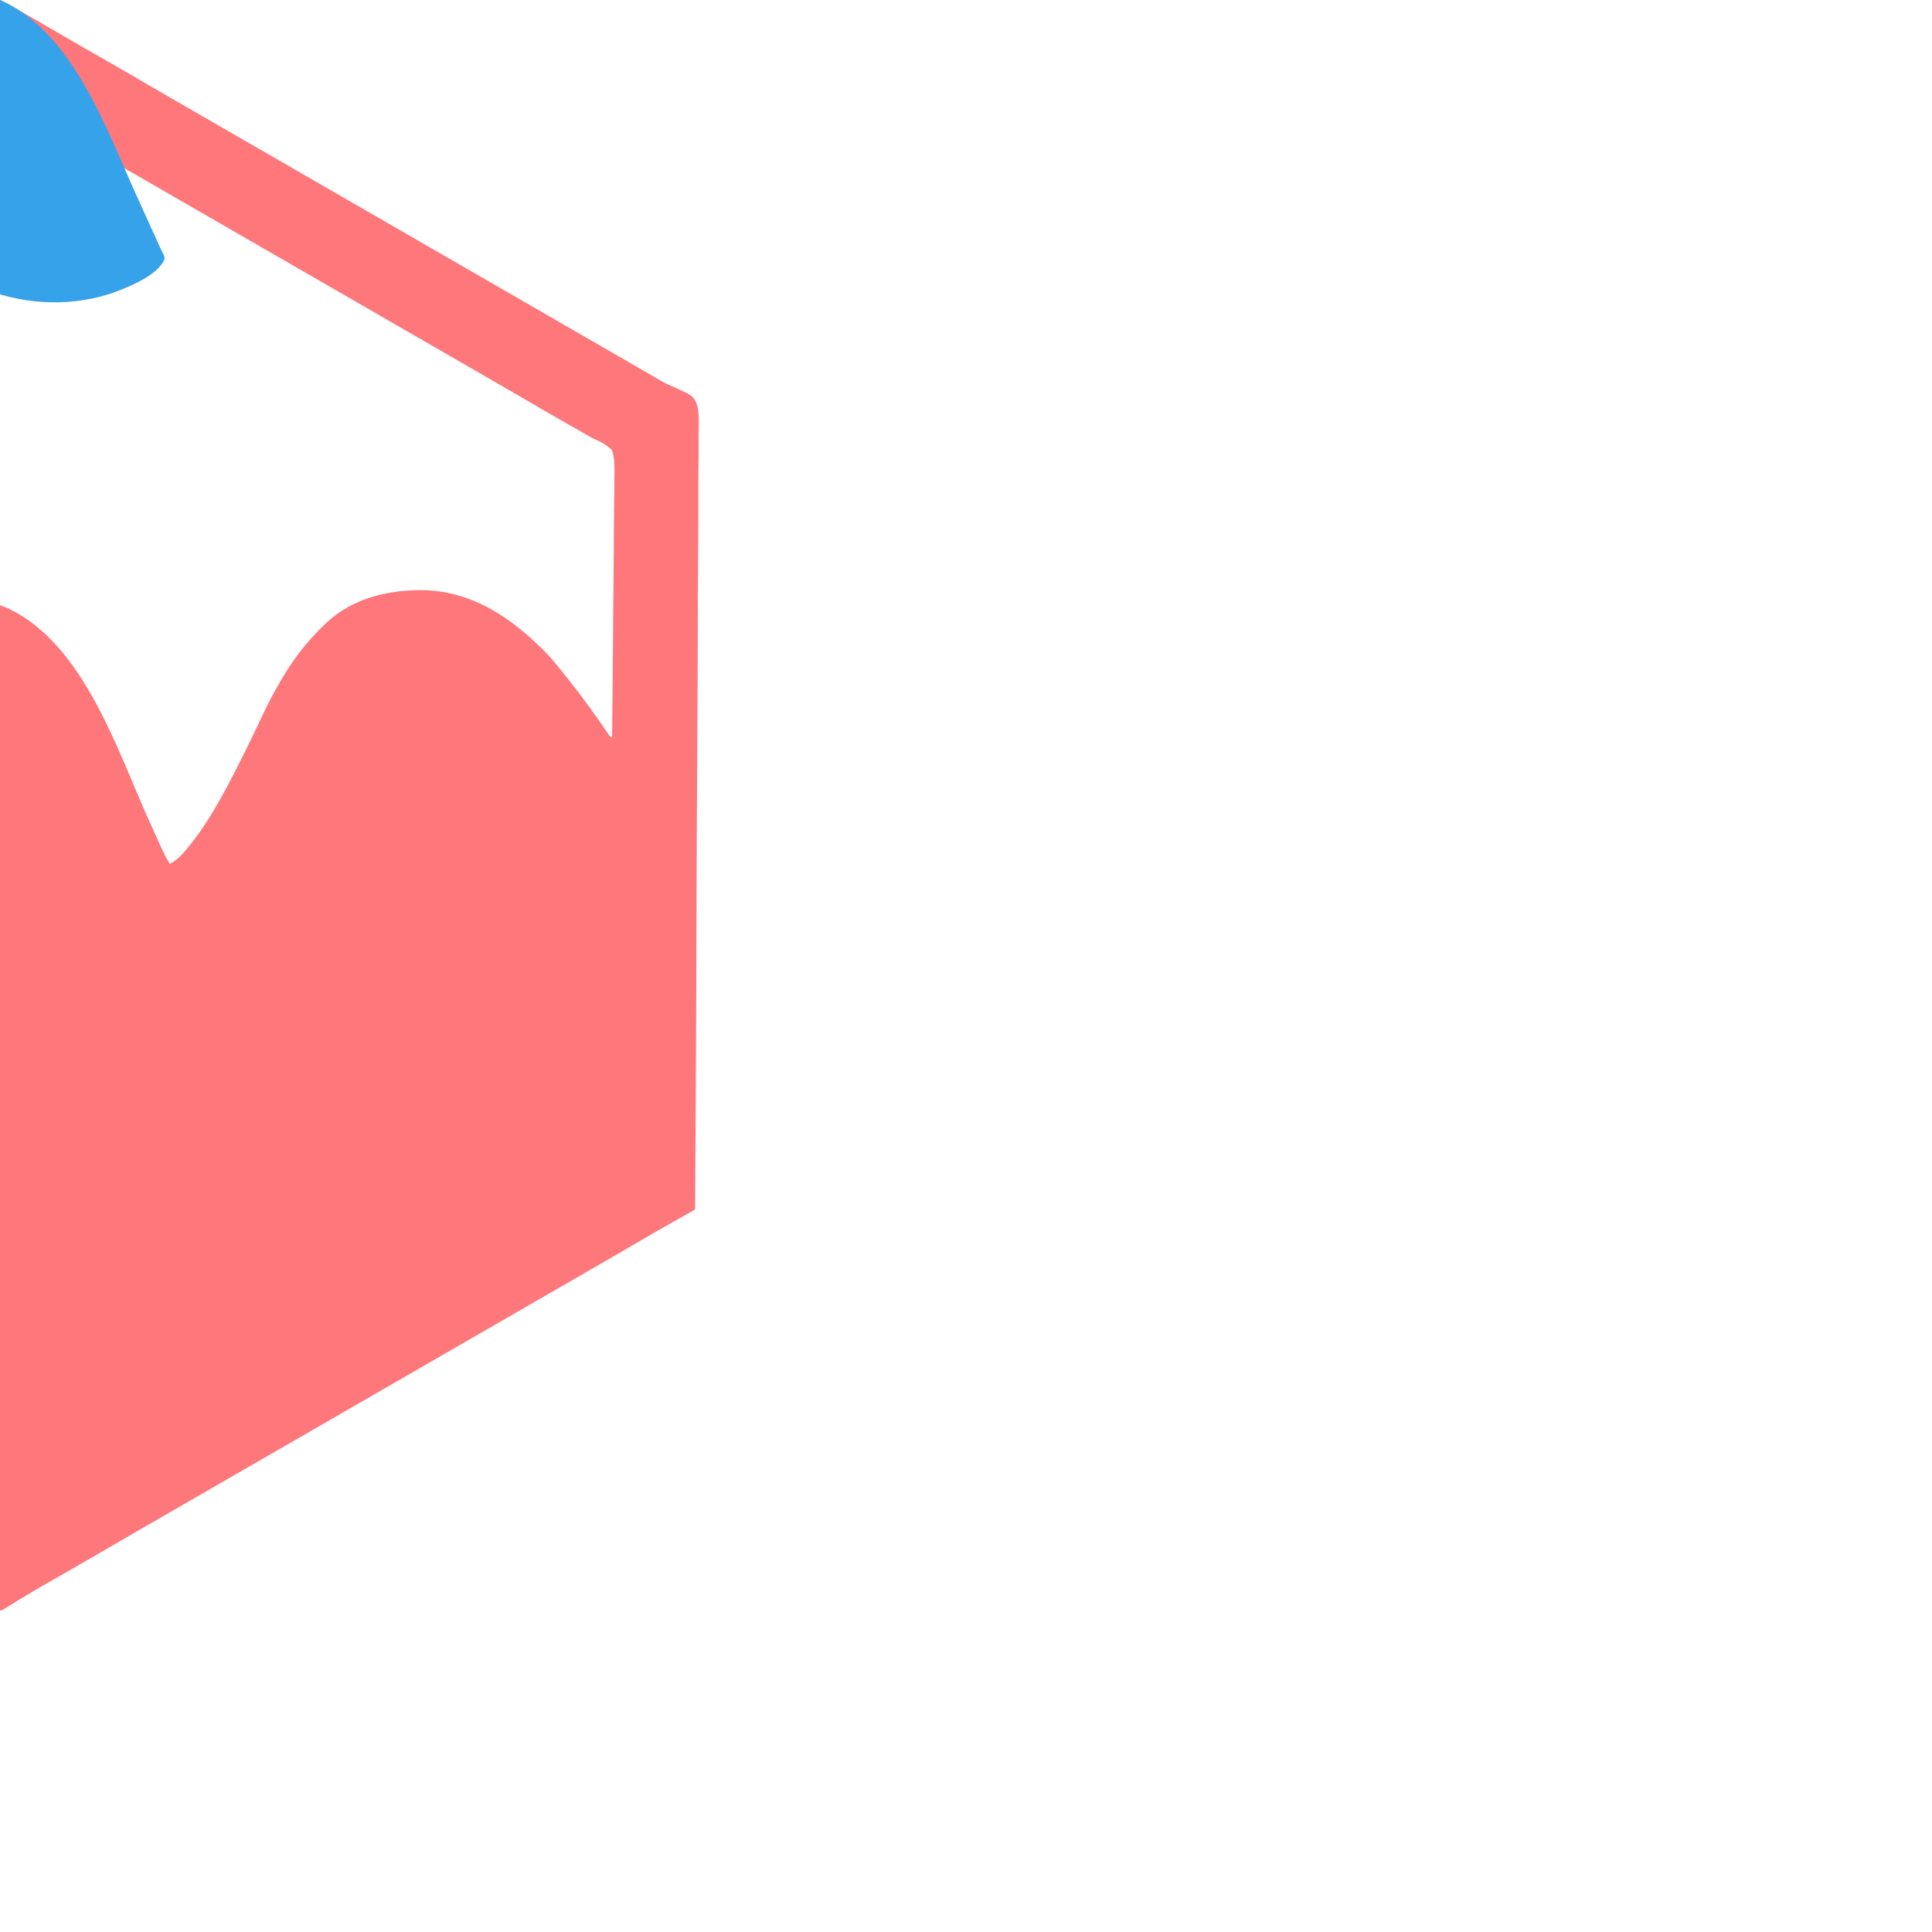
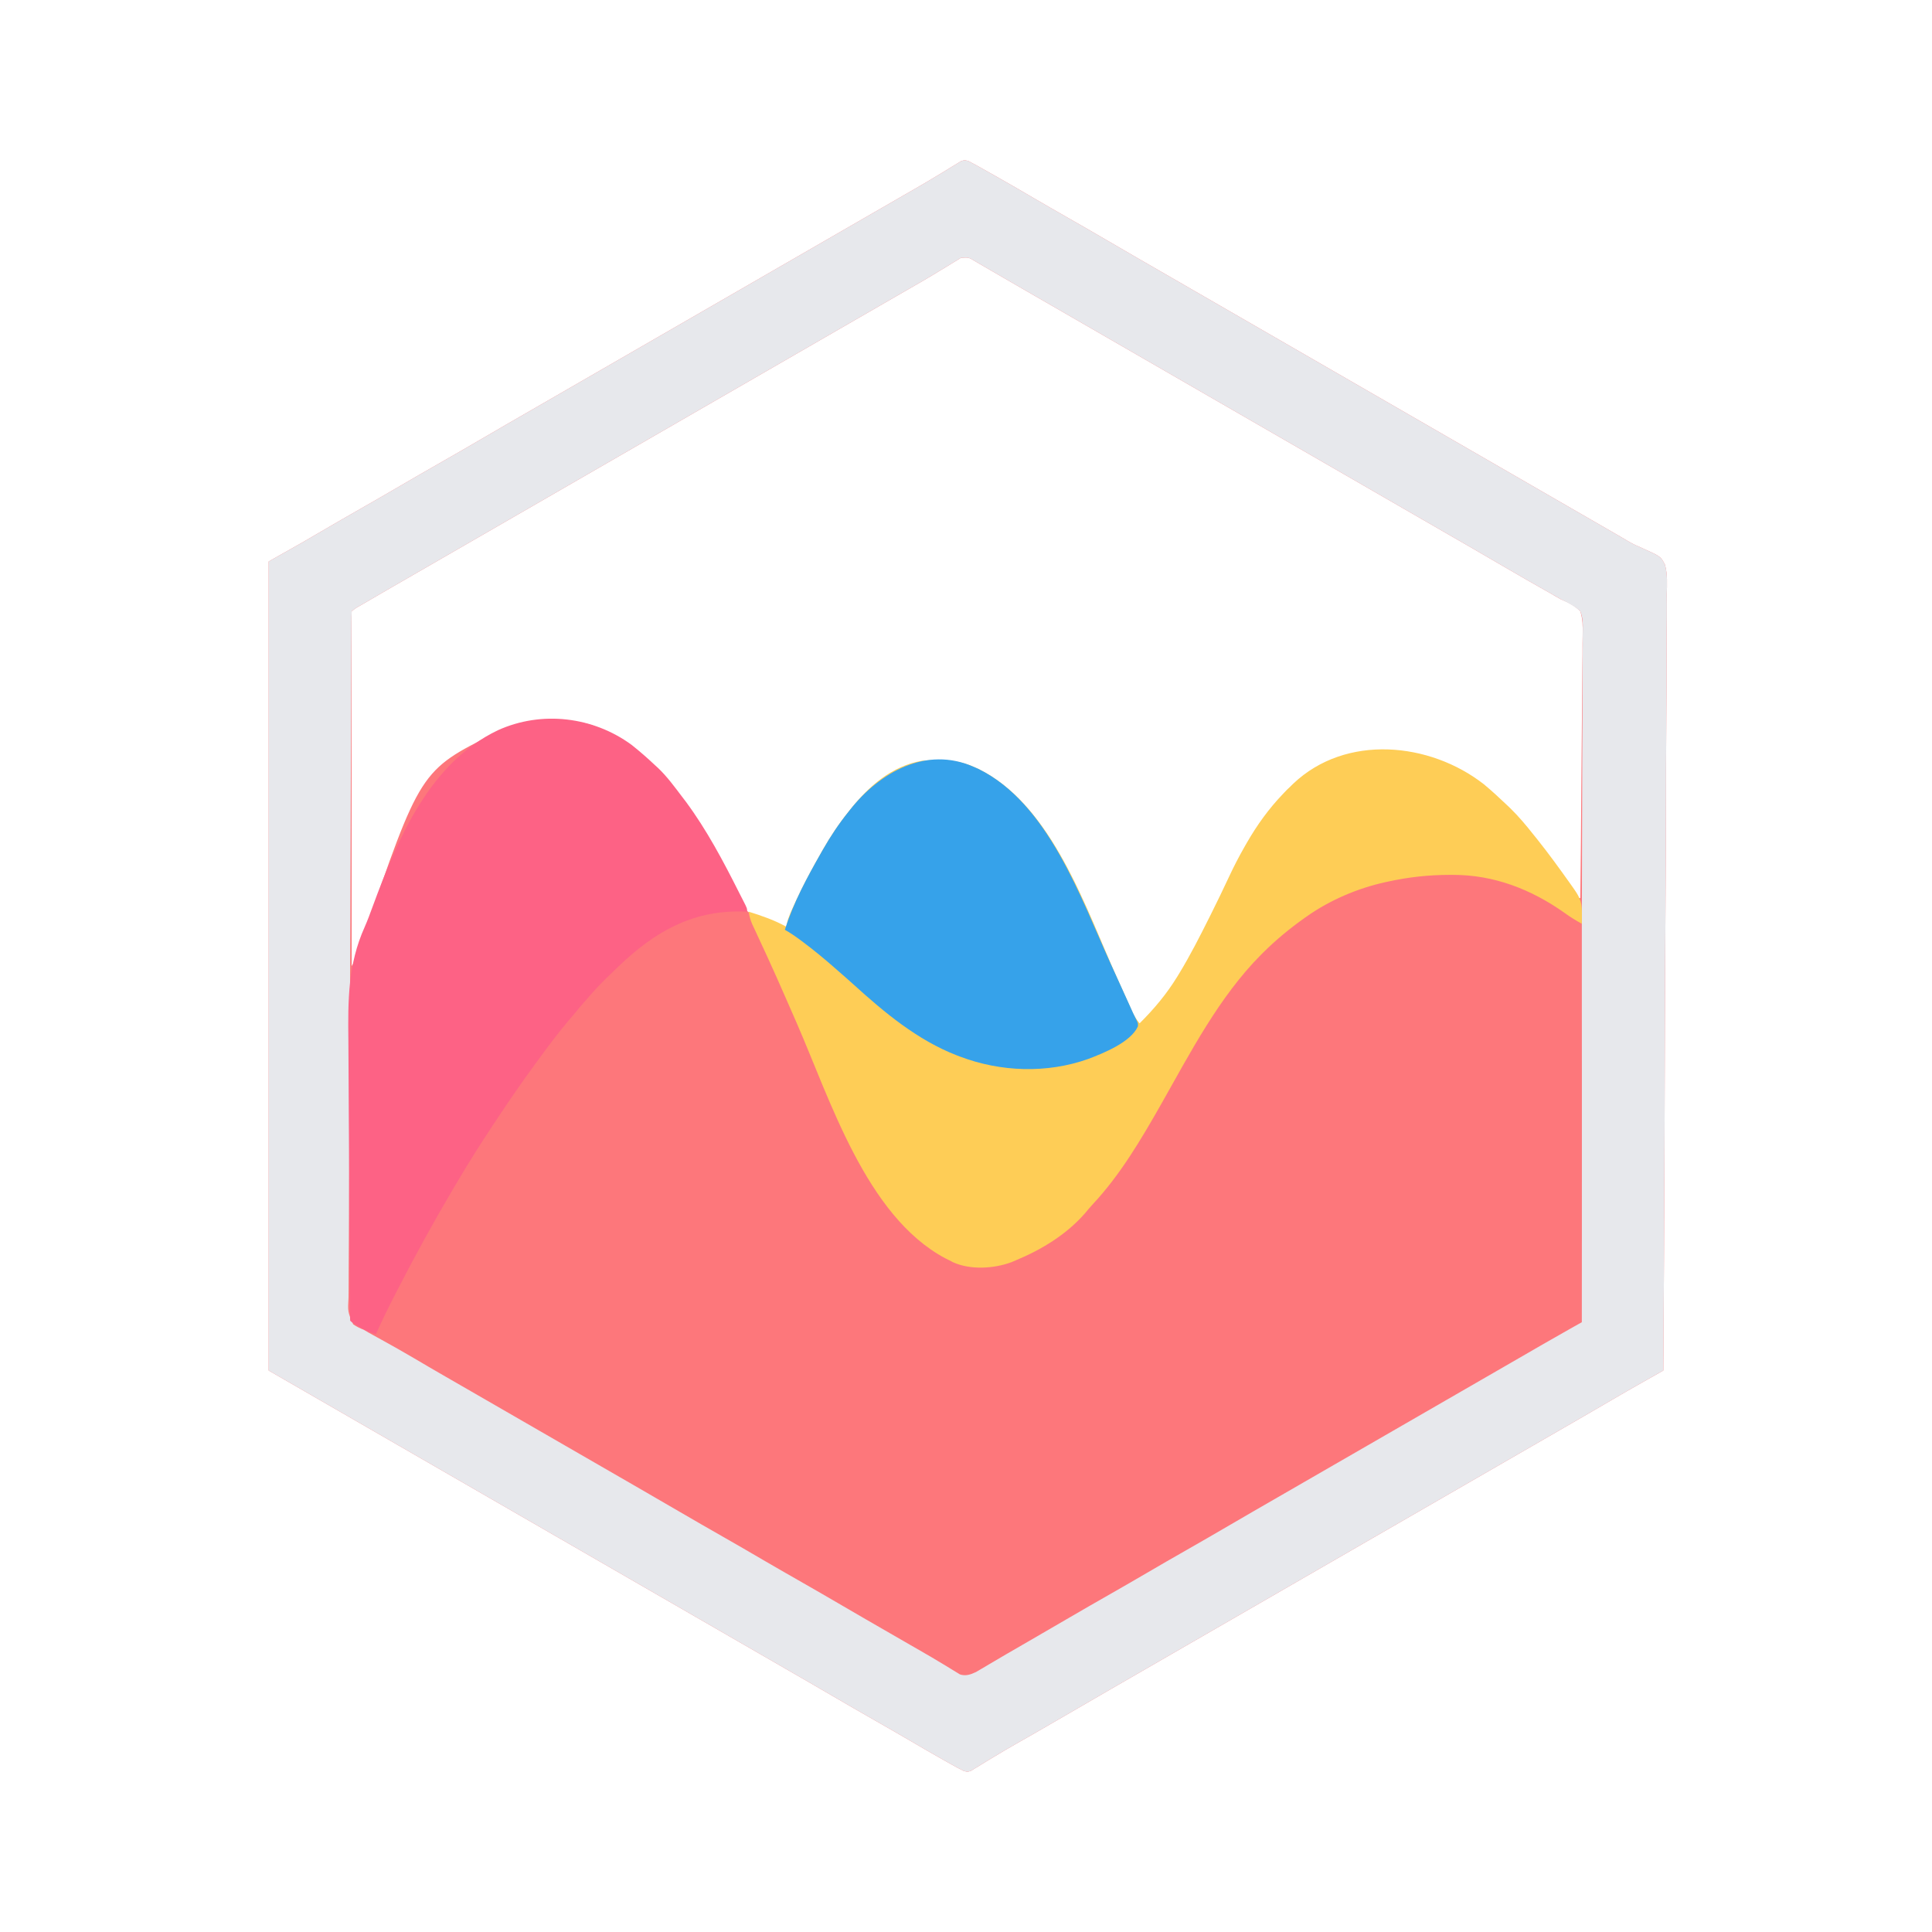
- <svg xmlns="http://www.w3.org/2000/svg" version="1.1" viewBox="0 0 1280 1280">
-   <path d="M0 0 C0.831 0.435 1.662 0.871 2.518 1.319 C3.747 1.958 3.747 1.958 5 2.609 C5.868 3.096 6.737 3.583 7.631 4.085 C8.619 4.638 9.607 5.19 10.625 5.76 C12.212 6.656 12.212 6.656 13.831 7.569 C14.941 8.193 16.051 8.817 17.195 9.46 C25.604 14.203 33.955 19.042 42.283 23.926 C49.997 28.446 57.75 32.894 65.518 37.319 C75.239 42.859 84.927 48.453 94.585 54.103 C105.109 60.257 115.672 66.343 126.236 72.428 C131.665 75.556 137.091 78.688 142.518 81.819 C144.685 83.069 146.851 84.319 149.018 85.569 C231.351 133.069 313.685 180.569 396.018 228.069 C397.091 228.688 398.164 229.307 399.27 229.945 C401.431 231.192 403.592 232.439 405.753 233.685 C411.256 236.861 416.76 240.035 422.264 243.21 C423.385 243.856 424.506 244.503 425.661 245.169 C427.749 246.373 429.838 247.578 431.926 248.782 C433.889 249.914 435.84 251.066 437.778 252.238 C440.524 253.839 443.312 255.106 446.241 256.337 C458.834 261.993 458.834 261.993 461.615 267.486 C463.376 273.864 462.985 280.438 462.803 286.991 C462.811 289.211 462.828 291.431 462.852 293.652 C462.895 299.74 462.819 305.823 462.723 311.911 C462.65 317.805 462.666 323.698 462.679 329.593 C462.704 341.645 462.641 353.695 462.527 365.747 C462.414 377.676 462.341 389.603 462.321 401.532 C462.319 402.646 462.319 402.646 462.317 403.782 C462.31 407.552 462.305 411.322 462.299 415.092 C462.259 441.779 462.131 468.466 461.951 495.153 C461.777 521.075 461.642 546.997 461.562 572.919 C461.559 573.719 461.557 574.518 461.554 575.342 C461.529 583.37 461.505 591.397 461.481 599.425 C461.433 615.778 461.379 632.13 461.323 648.483 C461.32 649.235 461.317 649.987 461.315 650.761 C461.14 700.948 460.838 751.133 460.518 801.319 C459.856 801.693 459.194 802.067 458.511 802.452 C455.484 804.161 452.457 805.871 449.429 807.581 C447.867 808.464 447.867 808.464 446.272 809.364 C439.385 813.255 432.524 817.184 425.706 821.194 C414.1 827.99 402.454 834.715 390.8 841.428 C385.371 844.556 379.945 847.688 374.518 850.819 C372.351 852.069 370.185 853.319 368.018 854.569 C366.409 855.497 366.409 855.497 364.768 856.444 C121.018 997.069 121.018 997.069 117.768 998.944 C115.602 1000.193 113.437 1001.443 111.272 1002.692 C105.832 1005.831 100.391 1008.969 94.948 1012.104 C84.496 1018.127 74.055 1024.166 63.643 1030.257 C57.323 1033.953 50.993 1037.63 44.635 1041.26 C44.051 1041.594 43.467 1041.928 42.865 1042.271 C39.909 1043.958 36.952 1045.641 33.991 1047.318 C28.139 1050.64 22.331 1054.015 16.584 1057.514 C15.488 1058.176 14.392 1058.837 13.262 1059.518 C11.188 1060.774 9.122 1062.044 7.067 1063.331 C6.145 1063.886 5.222 1064.442 4.272 1065.014 C3.471 1065.51 2.67 1066.005 1.844 1066.515 C-0.482 1067.319 -0.482 1067.319 -3.055 1066.581 C-3.856 1066.165 -4.657 1065.748 -5.482 1065.319 C-6.089 1065.015 -6.696 1064.71 -7.321 1064.396 C-8.184 1063.917 -8.184 1063.917 -9.064 1063.428 C-9.735 1063.056 -10.407 1062.684 -11.099 1062.301 C-11.823 1061.894 -12.548 1061.488 -13.294 1061.069 C-14.466 1060.415 -14.466 1060.415 -15.662 1059.747 C-23.124 1055.56 -30.509 1051.242 -37.891 1046.916 C-45.724 1042.33 -53.595 1037.812 -61.482 1033.319 C-71.203 1027.78 -80.891 1022.185 -90.549 1016.536 C-101.073 1010.381 -111.636 1004.295 -122.2 998.21 C-127.629 995.082 -133.055 991.951 -138.482 988.819 C-140.649 987.569 -142.815 986.319 -144.982 985.069 C-251.149 923.819 -357.315 862.569 -463.482 801.319 C-463.482 624.439 -463.482 447.559 -463.482 265.319 C-455.892 261.029 -448.302 256.739 -440.482 252.319 C-436.578 250.059 -432.68 247.795 -428.794 245.507 C-420.057 240.385 -411.282 235.332 -402.482 230.319 C-393.788 225.365 -385.117 220.375 -376.482 215.319 C-367.847 210.263 -359.176 205.273 -350.482 200.319 C-340.761 194.779 -331.073 189.185 -321.415 183.536 C-310.891 177.381 -300.328 171.295 -289.764 165.21 C-284.335 162.082 -278.909 158.951 -273.482 155.819 C-271.315 154.569 -269.149 153.319 -266.982 152.069 C-265.909 151.45 -264.837 150.832 -263.732 150.194 C-71.982 39.569 -71.982 39.569 -68.731 37.694 C-66.566 36.445 -64.401 35.196 -62.236 33.946 C-56.796 30.807 -51.354 27.669 -45.912 24.534 C-44.827 23.909 -43.743 23.283 -42.625 22.639 C-40.464 21.394 -38.301 20.152 -36.137 18.911 C-30.613 15.737 -25.129 12.512 -19.689 9.194 C-18.594 8.534 -17.499 7.873 -16.371 7.192 C-14.282 5.929 -12.202 4.652 -10.132 3.358 C-9.199 2.797 -8.267 2.237 -7.306 1.659 C-6.492 1.157 -5.679 0.656 -4.84 0.139 C-2.482 -0.681 -2.482 -0.681 0 0 Z M-4.84 64.139 C-5.654 64.641 -6.468 65.142 -7.306 65.659 C-8.239 66.22 -9.171 66.78 -10.132 67.358 C-11.134 67.984 -12.137 68.611 -13.169 69.257 C-15.342 70.57 -17.515 71.883 -19.689 73.194 C-20.811 73.879 -21.934 74.563 -23.09 75.268 C-28.463 78.517 -33.91 81.634 -39.357 84.757 C-41.542 86.015 -43.727 87.274 -45.912 88.534 C-46.997 89.159 -48.082 89.784 -49.2 90.428 C-54.629 93.556 -60.055 96.688 -65.482 99.819 C-67.649 101.069 -69.815 102.319 -71.982 103.569 C-73.054 104.188 -74.127 104.807 -75.232 105.444 C-344.982 261.069 -344.982 261.069 -348.234 262.945 C-350.394 264.191 -352.553 265.437 -354.712 266.683 C-360.24 269.873 -365.768 273.06 -371.298 276.245 C-381.062 281.869 -390.825 287.494 -400.544 293.194 C-401.247 293.605 -401.95 294.016 -402.674 294.439 C-405.754 296.139 -405.754 296.139 -408.482 298.319 C-408.58 301.34 -408.612 304.339 -408.602 307.361 C-408.603 308.321 -408.604 309.282 -408.605 310.271 C-408.606 313.516 -408.601 316.76 -408.595 320.005 C-408.595 322.32 -408.595 324.636 -408.596 326.951 C-408.596 333.259 -408.59 339.566 -408.583 345.874 C-408.577 352.458 -408.576 359.041 -408.575 365.625 C-408.573 376.682 -408.566 387.74 -408.557 398.797 C-408.548 410.189 -408.541 421.58 -408.537 432.971 C-408.537 433.673 -408.536 434.375 -408.536 435.097 C-408.535 438.617 -408.534 442.137 -408.532 445.657 C-408.522 474.878 -408.504 504.099 -408.482 533.319 C-406.305 530.053 -405.168 526.811 -403.935 523.128 C-403.423 521.627 -402.91 520.127 -402.396 518.627 C-402.126 517.834 -401.855 517.041 -401.577 516.224 C-363.065 403.731 -363.065 403.731 -313.669 379.103 C-294.581 370 -269.157 367.308 -248.888 373.932 C-201.306 393.303 -174.228 440.81 -152.638 484.901 C-152.083 486.009 -152.083 486.009 -151.517 487.139 C-150.482 489.319 -150.482 489.319 -149.668 491.514 C-147.9 495.956 -146.237 497.82 -141.822 499.78 C-140.031 500.447 -138.23 501.084 -136.419 501.694 C-134.615 502.345 -132.812 502.999 -131.009 503.655 C-130.213 503.929 -129.416 504.203 -128.595 504.485 C-126.482 505.319 -126.482 505.319 -123.482 507.319 C-122.492 507.319 -121.502 507.319 -120.482 507.319 C-120.251 506.797 -120.02 506.275 -119.783 505.737 C-114.934 494.793 -109.981 483.934 -104.496 473.293 C-103.453 471.262 -102.428 469.223 -101.404 467.182 C-93.729 452.093 -84.526 438.155 -73.482 425.319 C-73.022 424.715 -72.562 424.11 -72.087 423.487 C-62.366 410.946 -46.1 400.977 -30.482 398.319 C-18.834 397.257 -7.295 397.547 3.518 402.319 C5.094 403.013 5.094 403.013 6.702 403.721 C55.915 427.885 77.863 497.541 98.893 543.975 C99.24 544.74 99.586 545.504 99.943 546.292 C101.579 549.902 103.212 553.513 104.836 557.128 C105.416 558.413 105.996 559.698 106.577 560.983 C107.075 562.091 107.573 563.199 108.086 564.341 C109.42 567.115 110.887 569.712 112.518 572.319 C116.994 570.004 120.006 566.877 123.206 563.069 C123.73 562.448 124.254 561.828 124.793 561.188 C130.271 554.581 135.035 547.63 139.518 540.319 C139.95 539.616 140.382 538.913 140.827 538.189 C148.125 526.157 154.483 513.65 160.768 501.069 C161.144 500.316 161.52 499.564 161.907 498.788 C165.93 490.719 169.863 482.615 173.667 474.44 C176.819 467.685 180.192 461.107 183.893 454.632 C184.448 453.657 185.004 452.682 185.576 451.678 C192.413 439.836 200.035 429.219 209.518 419.319 C210.364 418.432 211.209 417.545 212.081 416.632 C212.885 415.868 213.689 415.105 214.518 414.319 C215.041 413.801 215.565 413.283 216.104 412.749 C233.987 395.922 258.234 390.453 282.104 391.034 C311.926 392.293 335.478 407.236 356.518 427.319 C357.249 428.009 357.98 428.698 358.733 429.409 C364.15 434.654 368.836 440.419 373.518 446.319 C374.371 447.38 375.224 448.442 376.077 449.503 C385.688 461.529 394.689 474.036 403.346 486.764 C403.733 487.277 404.12 487.79 404.518 488.319 C404.848 488.319 405.178 488.319 405.518 488.319 C405.822 463.685 406.051 439.051 406.192 414.415 C406.259 402.976 406.35 391.538 406.499 380.099 C406.628 370.129 406.712 360.159 406.741 350.188 C406.758 344.908 406.798 339.631 406.893 334.352 C406.981 329.381 407.008 324.412 406.988 319.44 C406.992 317.618 407.018 315.796 407.068 313.974 C407.211 308.489 407.163 303.586 405.518 298.319 C401.592 294.379 397.635 292.518 392.518 290.319 C390.298 289.111 388.14 287.823 385.967 286.53 C383.714 285.25 381.46 283.971 379.206 282.694 C376.732 281.288 374.26 279.88 371.788 278.471 C371.172 278.121 370.556 277.77 369.922 277.409 C364.056 274.063 358.221 270.667 352.393 267.257 C340.889 260.527 329.349 253.863 317.8 247.21 C312.371 244.082 306.945 240.951 301.518 237.819 C299.351 236.569 297.185 235.319 295.018 234.069 C48.018 91.569 48.018 91.569 44.763 89.691 C42.614 88.451 40.464 87.212 38.314 85.973 C33.24 83.047 28.168 80.118 23.105 77.173 C20.715 75.784 18.324 74.396 15.932 73.01 C14.247 72.03 12.563 71.048 10.879 70.065 C9.857 69.472 8.834 68.879 7.78 68.268 C6.882 67.746 5.985 67.223 5.06 66.685 C0.34 63.778 0.34 63.778 -4.84 64.139 Z " fill="#FD777B" />
-   <path d="M0 0 C5.152 4.286 10.062 8.789 14.906 13.418 C15.711 14.181 16.515 14.944 17.344 15.73 C23.023 21.252 27.996 27.212 32.906 33.418 C33.757 34.478 34.609 35.538 35.461 36.598 C42.946 45.962 49.962 55.649 56.906 65.418 C57.315 65.992 57.724 66.567 58.145 67.158 C62.744 73.635 65.065 76.993 64.969 85.043 C64.964 85.749 64.96 86.456 64.955 87.184 C64.943 88.928 64.925 90.673 64.906 92.418 C60.892 90.236 57.164 87.919 53.469 85.23 C31.278 69.539 6.567 59.969 -20.719 60.043 C-21.438 60.043 -22.158 60.043 -22.899 60.044 C-36.574 60.083 -49.715 61.488 -63.094 64.418 C-63.897 64.589 -64.701 64.761 -65.529 64.937 C-83.666 68.953 -101.9 76.727 -117.094 87.418 C-118.022 88.071 -118.022 88.071 -118.969 88.737 C-128.655 95.616 -137.67 103.04 -146.094 111.418 C-146.827 112.145 -146.827 112.145 -147.575 112.887 C-175.518 140.988 -194.498 177.905 -213.867 212.066 C-227.036 235.224 -240.827 258.692 -259.098 278.266 C-260.929 280.241 -262.633 282.277 -264.344 284.355 C-276.661 298.4 -292.997 308.322 -310.094 315.418 C-311.128 315.854 -312.161 316.289 -313.227 316.738 C-324.805 320.973 -340.154 321.872 -351.598 316.73 C-352.421 316.297 -353.245 315.864 -354.094 315.418 C-355.53 314.706 -355.53 314.706 -356.996 313.98 C-409.312 285.971 -433.075 208.891 -455.419 157.821 C-456.931 154.364 -458.444 150.908 -459.957 147.453 C-460.712 145.727 -461.467 144.002 -462.221 142.276 C-466.325 132.89 -470.474 123.527 -474.754 114.219 C-475.128 113.406 -475.501 112.593 -475.886 111.755 C-477.659 107.904 -479.44 104.058 -481.232 100.217 C-481.865 98.851 -482.497 97.486 -483.129 96.121 C-483.679 94.942 -484.23 93.763 -484.797 92.548 C-485.939 89.792 -486.65 87.356 -487.094 84.418 C-478.393 87.144 -470.11 89.986 -462.094 94.418 C-461.967 93.686 -461.841 92.955 -461.71 92.201 C-460.711 87.689 -458.699 83.669 -456.781 79.48 C-456.34 78.516 -455.9 77.551 -455.446 76.556 C-450.499 65.899 -444.909 55.622 -439.094 45.418 C-438.677 44.684 -438.26 43.95 -437.831 43.194 C-432.844 34.47 -427.387 26.269 -421.094 18.418 C-420.652 17.857 -420.21 17.296 -419.755 16.719 C-407.542 1.319 -392.161 -12.167 -372.094 -15.582 C-360.445 -16.644 -348.907 -16.354 -338.094 -11.582 C-337.043 -11.119 -335.993 -10.656 -334.91 -10.18 C-285.909 13.88 -263.681 82.423 -242.79 128.734 C-241.741 131.059 -240.691 133.384 -239.64 135.708 C-238.345 138.574 -237.058 141.443 -235.776 144.315 C-235.196 145.603 -234.616 146.892 -234.035 148.18 C-233.537 149.293 -233.039 150.406 -232.526 151.553 C-231.248 154.109 -229.896 156.213 -228.094 158.418 C-218.367 148.743 -210.261 139.082 -203.094 127.418 C-202.659 126.711 -202.224 126.004 -201.776 125.275 C-194.481 113.247 -188.126 100.744 -181.844 88.168 C-181.468 87.415 -181.092 86.663 -180.704 85.887 C-176.682 77.818 -172.749 69.714 -168.945 61.539 C-165.793 54.784 -162.419 48.205 -158.719 41.73 C-158.163 40.756 -157.608 39.781 -157.036 38.777 C-150.199 26.935 -142.576 16.318 -133.094 6.418 C-132.269 5.552 -131.444 4.685 -130.594 3.793 C-129.769 3.009 -128.944 2.225 -128.094 1.418 C-127.497 0.826 -126.9 0.235 -126.285 -0.375 C-91.445 -33.425 -35.806 -27.961 0 0 Z " fill="#FECD56" />
-   <path d="M0 0 C5.43 4.281 10.593 8.822 15.625 13.562 C16.511 14.369 16.511 14.369 17.414 15.191 C23.55 20.993 28.54 27.851 33.625 34.562 C34.418 35.599 35.211 36.635 36.027 37.703 C49.864 56.397 60.786 77.057 71.224 97.782 C72.11 99.539 73.002 101.294 73.905 103.042 C76.625 108.344 76.625 108.344 76.625 110.562 C75.355 110.528 74.086 110.493 72.777 110.457 C39.526 109.818 14.801 124.434 -8.641 146.887 C-22.101 159.823 -22.101 159.823 -34.297 173.926 C-36.184 176.32 -38.144 178.63 -40.143 180.931 C-48.061 190.081 -55.232 199.803 -62.375 209.562 C-62.836 210.191 -63.296 210.819 -63.771 211.466 C-72.245 223.037 -80.379 234.803 -88.312 246.75 C-88.878 247.599 -89.443 248.449 -90.025 249.324 C-98.816 262.544 -107.34 275.867 -115.375 289.562 C-116.502 291.462 -117.63 293.362 -118.758 295.262 C-131.51 316.836 -143.528 338.785 -155 361.062 C-155.567 362.161 -155.567 362.161 -156.145 363.282 C-160.779 372.28 -165.222 381.329 -169.375 390.562 C-173.5 389.239 -176.996 387.78 -180.688 385.5 C-181.981 384.709 -181.981 384.709 -183.301 383.902 C-185.375 382.562 -185.375 382.562 -186.375 381.562 C-186.497 378.651 -186.554 375.763 -186.569 372.85 C-186.578 371.924 -186.587 370.999 -186.595 370.045 C-186.623 366.917 -186.643 363.788 -186.663 360.66 C-186.681 358.426 -186.699 356.192 -186.717 353.958 C-186.877 333.436 -186.961 312.914 -187.027 292.391 C-187.036 289.635 -187.045 286.88 -187.055 284.124 C-187.057 283.439 -187.059 282.754 -187.062 282.048 C-187.1 271.031 -187.181 260.015 -187.278 248.998 C-187.377 237.648 -187.433 226.299 -187.451 214.948 C-187.462 208.592 -187.492 202.237 -187.569 195.881 C-187.878 169.22 -187.873 145.437 -176.796 120.789 C-174.819 116.301 -173.145 111.716 -171.46 107.111 C-155.019 62.525 -133.83 11.977 -88.492 -9.641 C-59.46 -22.808 -25.41 -18.61 0 0 Z " fill="#FD6285" />
-   <path d="M0 0 C1.051 0.463 2.101 0.926 3.184 1.402 C49.425 24.107 71.013 86.788 90.881 130.535 C91.996 132.992 93.113 135.447 94.231 137.903 C99.862 150.276 99.862 150.276 102.406 155.897 C102.703 156.552 102.999 157.207 103.305 157.882 C104.098 159.633 104.89 161.384 105.682 163.135 C106.477 164.864 107.303 166.579 108.184 168.266 C109 170 109 170 108.906 171.988 C104.164 182.515 86.133 189.738 75.926 193.605 C48.681 203.295 17.95 202.235 -9 192 C-9.642 191.758 -10.284 191.516 -10.946 191.267 C-37.209 181.122 -59.131 162.744 -79.754 144.035 C-83.129 140.977 -86.559 137.984 -90 135 C-90.718 134.368 -90.718 134.368 -91.451 133.724 C-98.299 127.701 -105.266 121.912 -112.562 116.438 C-113.562 115.687 -113.562 115.687 -114.582 114.921 C-117.958 112.418 -121.342 110.085 -125 108 C-119.329 89.976 -110.313 73.367 -101 57 C-100.582 56.263 -100.164 55.526 -99.733 54.767 C-94.748 46.047 -89.291 37.848 -83 30 C-82.558 29.439 -82.116 28.879 -81.661 28.301 C-62.189 3.747 -31.476 -13.893 0 0 Z " fill="#36A2EA" />
+ <svg xmlns="http://www.w3.org/2000/svg" viewBox="0 0 1280 1280">
+   <path d="M641.482 106.68 644 108l2.482 1.29 2.631 1.476 2.994 1.675 3.206 1.809 3.364 1.891c8.409 4.743 16.76 9.581 25.088 14.465 7.714 4.52 15.467 8.969 23.235 13.394a2953 2953 0 0 1 29.067 16.783c10.524 6.155 21.087 12.24 31.65 18.326q8.144 4.693 16.283 9.391l6.5 3.75 247 142.5 3.252 1.876 22.994 13.265 3.397 1.959 6.265 3.613a329 329 0 0 1 5.852 3.456c2.746 1.601 5.534 2.868 8.463 4.1 12.593 5.655 12.593 5.655 15.374 11.148 1.76 6.378 1.37 12.952 1.188 19.504q.013 3.33.049 6.662c.042 6.088-.033 12.17-.129 18.259-.073 5.894-.057 11.787-.044 17.682a3135 3135 0 0 1-.152 36.154 4646 4646 0 0 0-.206 35.785l-.004 2.25-.018 11.31c-.04 26.687-.168 53.374-.348 80.06a21436 21436 0 0 0-.397 80.19q-.038 12.04-.073 24.083a92247 92247 0 0 1-.166 51.336c-.175 50.187-.477 100.372-.797 150.558l-11.089 6.262-3.157 1.783a1361 1361 0 0 0-20.566 11.83c-11.606 6.796-23.252 13.52-34.906 20.234q-8.142 4.693-16.282 9.391l-6.5 3.75-3.25 1.875-247 142.5-6.496 3.748q-8.16 4.709-16.324 9.412a5512 5512 0 0 0-31.305 18.153c-6.32 3.696-12.65 7.373-19.008 11.003l-1.77 1.011q-4.433 2.531-8.874 5.047c-5.852 3.322-11.66 6.697-17.407 10.196l-3.322 2.004a483 483 0 0 0-6.195 3.813l-2.795 1.683-2.428 1.5c-2.326.805-2.326.805-4.9.067L636 1172l-1.84-.923-1.742-.968-2.035-1.127-2.195-1.232-2.368-1.322c-7.462-4.187-14.847-8.505-22.23-12.831A2290 2290 0 0 0 580 1140a2953 2953 0 0 1-29.067-16.783c-10.524-6.155-21.087-12.24-31.65-18.326q-8.144-4.693-16.283-9.391l-6.5-3.75L178 908V372l23-13a1793 1793 0 0 0 11.688-6.812A2463 2463 0 0 1 239 337a2535 2535 0 0 0 26-15 2542 2542 0 0 1 26-15 2962 2962 0 0 0 29.067-16.783c10.524-6.155 21.087-12.24 31.65-18.326q8.144-4.693 16.283-9.391l9.75-5.625 195-112.5 6.496-3.748q8.16-4.709 16.324-9.412l3.287-1.895a3567 3567 0 0 1 6.487-3.728 729 729 0 0 0 16.449-9.717l3.318-2.002q3.134-1.894 6.24-3.834l2.825-1.7c.814-.5 1.627-1.002 2.466-1.519 2.358-.82 2.358-.82 4.84-.14m-4.84 64.14-2.466 1.52-2.826 1.699-3.037 1.899-6.52 3.937-3.4 2.074c-5.374 3.249-10.82 6.366-16.268 9.489l-9.843 5.67Q584.14 201.803 576 206.5l-6.5 3.75-3.25 1.875-273.002 157.501-6.478 3.738q-8.291 4.785-16.586 9.562c-9.764 5.624-19.527 11.249-29.246 16.949l-2.13 1.245c-3.08 1.7-3.08 1.7-5.808 3.88-.098 3.021-.13 6.02-.12 9.042l-.003 2.91c-.002 3.245.004 6.49.01 9.734l-.001 6.946q.001 9.462.013 18.923.007 9.875.008 19.75.004 16.587.018 33.173.014 17.088.02 34.174v2.126l.005 10.56q.016 43.83.05 87.662c2.177-3.266 3.314-6.508 4.547-10.191q.768-2.25 1.539-4.501c.27-.793.54-1.586.82-2.403 38.511-112.493 38.511-112.493 87.907-137.121 19.088-9.103 44.512-11.795 64.78-5.17 47.582 19.37 74.66 66.877 96.25 110.968l1.122 2.238C491 596 491 596 491.815 598.195c1.767 4.442 3.43 6.306 7.845 8.266q2.686 1 5.403 1.914 2.706.977 5.41 1.96c.796.275 1.593.548 2.414.83C515 612 515 612 518 614h3l.7-1.582c4.848-10.944 9.801-21.803 15.286-32.444 1.043-2.03 2.067-4.07 3.092-6.11 7.675-15.09 16.878-29.028 27.922-41.864.46-.605.92-1.21 1.395-1.832 9.721-12.541 25.987-22.51 41.605-25.168 11.648-1.062 23.187-.772 34 4l3.184 1.402c49.213 24.164 71.16 93.82 92.191 140.254l1.05 2.317q2.456 5.414 4.893 10.836l1.74 3.855 1.51 3.358c1.334 2.774 2.8 5.37 4.432 7.978 4.476-2.316 7.488-5.442 10.688-9.25l1.587-1.88c5.478-6.608 10.242-13.559 14.725-20.87l1.309-2.13c7.298-12.032 13.656-24.54 19.941-37.12l1.14-2.28a1003 1003 0 0 0 11.758-24.349c3.153-6.755 6.526-13.334 10.227-19.808l1.683-2.954c6.837-11.842 14.46-22.46 23.942-32.359l2.563-2.687L856 521l1.586-1.57c17.883-16.827 42.13-22.296 66-21.715C953.408 498.974 976.959 513.917 998 534l2.215 2.09c5.417 5.245 10.103 11.01 14.785 16.91l2.559 3.184c9.61 12.026 18.612 24.533 27.27 37.261L1046 595h1c.304-24.634.533-49.268.674-73.904.067-11.44.158-22.877.307-34.316q.197-14.955.242-29.911c.017-5.28.057-10.557.151-15.836.089-4.971.116-9.94.096-14.912q.005-2.733.08-5.466c.143-5.485.095-10.388-1.55-15.655-3.926-3.94-7.884-5.8-13-8-2.22-1.208-4.378-2.496-6.55-3.79a4761 4761 0 0 0-6.762-3.835 7599 7599 0 0 1-7.418-4.223l-1.866-1.062a1816 1816 0 0 1-17.529-10.152c-11.504-6.73-23.044-13.395-34.593-20.047Q951.14 349.198 943 344.5l-6.5-3.75-250.255-144.378q-3.224-1.86-6.449-3.718a4547 4547 0 0 1-15.21-8.8 7530 7530 0 0 0-7.172-4.164q-2.528-1.469-5.053-2.944l-3.1-1.797-2.72-1.583c-4.719-2.907-4.719-2.907-9.9-2.546" fill="#fd777b" />
+   <path d="M641.482 106.68 644 108l2.482 1.29 2.631 1.476 2.994 1.675 3.206 1.809 3.364 1.891c8.409 4.743 16.76 9.581 25.088 14.465 7.714 4.52 15.467 8.969 23.235 13.394a2953 2953 0 0 1 29.067 16.783c10.524 6.155 21.087 12.24 31.65 18.326q8.144 4.693 16.283 9.391l6.5 3.75 247 142.5 3.252 1.876 22.994 13.265 3.397 1.959 6.265 3.613a329 329 0 0 1 5.852 3.456c2.746 1.601 5.534 2.868 8.463 4.1 12.593 5.655 12.593 5.655 15.374 11.148 1.76 6.378 1.37 12.952 1.188 19.504q.013 3.33.049 6.662c.042 6.088-.033 12.17-.129 18.259-.073 5.894-.057 11.787-.044 17.682a3135 3135 0 0 1-.152 36.154 4646 4646 0 0 0-.206 35.785l-.004 2.25-.018 11.31c-.04 26.687-.168 53.374-.348 80.06a21436 21436 0 0 0-.397 80.19q-.038 12.04-.073 24.083a92247 92247 0 0 1-.166 51.336c-.175 50.187-.477 100.372-.797 150.558l-11.089 6.262-3.157 1.783a1361 1361 0 0 0-20.566 11.83c-11.606 6.796-23.252 13.52-34.906 20.234q-8.142 4.693-16.282 9.391l-6.5 3.75-3.25 1.875-247 142.5-6.496 3.748q-8.16 4.709-16.324 9.412a5512 5512 0 0 0-31.305 18.153c-6.32 3.696-12.65 7.373-19.008 11.003l-1.77 1.011q-4.433 2.531-8.874 5.047c-5.852 3.322-11.66 6.697-17.407 10.196l-3.322 2.004a483 483 0 0 0-6.195 3.813l-2.795 1.683-2.428 1.5c-2.326.805-2.326.805-4.9.067L636 1172l-1.84-.923-1.742-.968-2.035-1.127-2.195-1.232-2.368-1.322c-7.462-4.187-14.847-8.505-22.23-12.831A2290 2290 0 0 0 580 1140a2953 2953 0 0 1-29.067-16.783c-10.524-6.155-21.087-12.24-31.65-18.326q-8.144-4.693-16.283-9.391l-6.5-3.75L178 908V372l23-13a1793 1793 0 0 0 11.688-6.812A2463 2463 0 0 1 239 337a2535 2535 0 0 0 26-15 2542 2542 0 0 1 26-15 2962 2962 0 0 0 29.067-16.783c10.524-6.155 21.087-12.24 31.65-18.326q8.144-4.693 16.283-9.391l9.75-5.625 195-112.5 6.496-3.748q8.16-4.709 16.324-9.412l3.287-1.895a3567 3567 0 0 1 6.487-3.728 729 729 0 0 0 16.449-9.717l3.318-2.002q3.134-1.894 6.24-3.834l2.825-1.7c.814-.5 1.627-1.002 2.466-1.519 2.358-.82 2.358-.82 4.84-.14m-4.84 64.14-2.466 1.52-2.826 1.699-3.037 1.899-6.52 3.937-3.4 2.074c-5.374 3.249-10.82 6.366-16.268 9.489l-9.843 5.67Q584.14 201.803 576 206.5l-6.5 3.75-3.25 1.875-273.002 157.501-6.478 3.738q-8.291 4.785-16.586 9.562c-9.764 5.624-19.527 11.249-29.246 16.949l-2.13 1.245c-3.08 1.7-3.08 1.7-5.808 3.88a180 180 0 0 0-.158 7.594l-.015 2.451q-.022 4.118-.032 8.235l-.03 5.919a11914 11914 0 0 0-.068 16.342q-.028 6.992-.061 13.985c-.197 42.605-.327 85.212-.45 127.818l-.071 23.495c-.073 23.436-.189 46.873-.328 70.31q-.206 34.56-.32 69.122c-.05 14.17-.124 28.338-.233 42.506q-.105 14.545-.122 29.09c-.009 5.594-.032 11.186-.094 16.779a1051 1051 0 0 0-.054 15.337q-.001 2.778-.05 5.556c-.543 9.505-.543 9.505 3.052 17.845 2.308 1.572 4.432 2.625 7.034 3.616l3.047 1.808 2.703 1.489 3.064 1.699L253 887.75c7.189 3.992 14.366 7.99 21.438 12.188a1918 1918 0 0 0 21 12.25l3.355 1.933 6.812 3.923q8.199 4.726 16.395 9.456l6.5 3.75 65 37.5 3.25 1.875 6.496 3.748q8.16 4.709 16.324 9.412a5512 5512 0 0 1 31.305 18.153c9.27 5.422 18.584 10.765 27.915 16.082a2676 2676 0 0 1 27.132 15.69c7.664 4.482 15.365 8.895 23.078 13.29a2962 2962 0 0 1 29.067 16.783c10.514 6.149 21.066 12.229 31.62 18.308q6.716 3.87 13.428 7.743 3.29 1.897 6.583 3.787c5.015 2.882 10.007 5.79 14.947 8.8l2.629 1.584q2.396 1.446 4.767 2.935l2.13 1.279 1.816 1.123c3.848 1.258 7.117.08 10.668-1.594l2.704-1.6 3.09-1.806 3.301-1.967q1.734-1.02 3.468-2.035 3.605-2.112 7.2-4.235c5.545-3.266 11.129-6.462 16.707-9.667a4393 4393 0 0 0 24.75-14.375c9.27-5.423 18.584-10.766 27.915-16.083 8.097-4.615 16.168-9.27 24.21-13.98a2542 2542 0 0 1 26-15 2962 2962 0 0 0 29.067-16.783c10.524-6.155 21.087-12.24 31.65-18.326q8.144-4.693 16.283-9.391l6.5-3.75 3.25-1.875L986.5 911.25l3.252-1.876 6.476-3.736q8.314-4.795 16.624-9.599l3.437-1.986q3.192-1.845 6.383-3.692c5.887-3.4 11.796-6.759 17.724-10.088l2.226-1.251L1048 876a354460 354460 0 0 0 .038-58.528c.02-34.935.03-69.87.005-104.805l-.006-9.592-.027-38.488c-.028-35.674-.024-71.347.135-107.02q.12-27.43.136-54.862c.008-11.328.055-22.655.153-33.983q.093-11.433.058-22.867c-.01-4.316 0-8.629.068-12.944.061-3.893.063-7.78.017-11.673q-.01-2.093.05-4.185c.118-4.323-.023-8.015-1.627-12.053-3.975-3.605-8.145-5.7-13-8-2.208-1.225-4.375-2.506-6.55-3.79a4761 4761 0 0 0-6.762-3.835 7599 7599 0 0 1-7.418-4.223l-1.866-1.062a1816 1816 0 0 1-17.529-10.152c-11.504-6.73-23.044-13.395-34.593-20.047Q951.14 349.198 943 344.5l-6.5-3.75-250.255-144.378q-3.224-1.86-6.449-3.718a4547 4547 0 0 1-15.21-8.8 7530 7530 0 0 0-7.172-4.164q-2.528-1.469-5.053-2.944l-3.1-1.797-2.72-1.583c-4.719-2.907-4.719-2.907-9.9-2.546" fill="#e7e8ec" />
+   <path d="M983.094 519.582c5.151 4.286 10.062 8.79 14.906 13.418l2.438 2.313c5.678 5.52 10.652 11.48 15.562 17.687l2.555 3.18c7.485 9.364 14.5 19.05 21.445 28.82l1.238 1.74c4.6 6.477 6.921 9.835 6.824 17.885l-.013 2.14q-.02 2.618-.049 5.235c-4.014-2.181-7.743-4.5-11.437-7.187-22.191-15.692-46.902-25.262-74.188-25.188h-2.18c-13.675.04-26.816 1.445-40.195 4.375l-2.435.519C899.428 588.535 881.194 596.309 866 607l-1.875 1.32c-9.686 6.878-18.701 14.302-27.125 22.68l-1.481 1.47c-27.943 28.1-46.923 65.017-66.292 99.178-13.169 23.158-26.96 46.626-45.23 66.2-1.832 1.975-3.536 4.01-5.247 6.09C706.433 817.982 690.096 827.904 673 835l-3.133 1.32c-11.579 4.235-26.928 5.134-38.37-.008L629 835l-2.902-1.437c-52.316-28.01-76.079-105.09-98.423-156.16q-2.268-5.185-4.538-10.368l-2.264-5.177c-4.105-9.386-8.253-18.75-12.533-28.057l-1.133-2.464q-2.657-5.776-5.346-11.538l-1.896-4.096-1.668-3.573c-1.142-2.756-1.853-5.192-2.297-8.13 8.7 2.726 16.984 5.568 25 10l.384-2.217c.999-4.512 3.01-8.532 4.928-12.72l1.336-2.925C532.595 585.481 538.184 575.204 544 565l1.263-2.224C550.249 554.052 555.707 545.85 562 538l1.339-1.7c12.213-15.4 27.594-28.885 47.661-32.3 11.648-1.062 23.187-.772 34 4l3.184 1.402c49 24.06 71.229 92.603 92.12 138.914q1.573 3.487 3.15 6.975 1.941 4.298 3.864 8.606l1.74 3.865 1.51 3.373c1.278 2.556 2.63 4.66 4.432 6.865 9.727-9.675 17.833-19.336 25-31l1.317-2.143c7.296-12.028 13.65-24.531 19.933-37.107l1.14-2.28a1003 1003 0 0 0 11.758-24.349c3.153-6.755 6.526-13.334 10.227-19.808l1.683-2.954C832.895 546.517 840.518 535.9 850 526l2.5-2.625L855 521l1.809-1.793c34.84-33.05 90.48-27.586 126.285.375" fill="#fecd56" />
+   <path d="M418.375 493.438c5.43 4.28 10.593 8.822 15.625 13.562l1.79 1.629c6.135 5.801 11.125 12.66 16.21 19.371l2.402 3.14c13.837 18.695 24.76 39.354 35.197 60.08a606 606 0 0 0 2.68 5.26C495 601.781 495 601.781 495 604l-3.848-.105c-33.25-.64-57.976 13.976-81.418 36.43-13.46 12.935-13.46 12.935-25.656 27.038-1.887 2.395-3.847 4.705-5.846 7.006-7.918 9.15-15.089 18.871-22.232 28.631l-1.396 1.903c-8.474 11.571-16.608 23.338-24.541 35.284-.566.85-1.13 1.7-1.713 2.574-8.79 13.22-17.315 26.543-25.35 40.239l-3.383 5.7c-12.752 21.574-24.77 43.522-36.242 65.8l-1.145 2.22c-4.634 8.998-9.077 18.047-13.23 27.28-4.125-1.324-7.621-2.783-11.312-5.062l-2.614-1.598C233 876 233 876 232 875c-.122-2.911-.179-5.8-.194-8.713l-.026-2.805q-.04-4.692-.068-9.385l-.054-6.701c-.16-20.522-.244-41.045-.31-61.567l-.028-8.268-.007-2.075a6197 6197 0 0 0-.216-33.05q-.148-17.025-.173-34.05c-.011-6.357-.04-12.712-.118-19.068-.309-26.66-.304-50.444 10.773-75.091 1.977-4.489 3.651-9.074 5.336-13.678 16.441-44.586 37.63-95.134 82.968-116.752 29.032-13.168 63.082-8.97 88.492 9.64" fill="#fd6285" />
+   <path d="m645 508 3.184 1.402c46.24 22.705 67.83 85.386 87.697 129.133q1.673 3.685 3.35 7.368c5.631 12.373 5.631 12.373 8.175 17.994l.899 1.985q1.19 2.626 2.377 5.253a114 114 0 0 0 2.502 5.13c.816 1.735.816 1.735.722 3.723-4.742 10.527-22.773 17.75-32.98 21.617-27.245 9.69-57.976 8.63-84.926-1.605l-1.946-.733c-26.263-10.145-48.185-28.523-68.808-47.232-3.375-3.058-6.805-6.05-10.246-9.035l-1.451-1.276c-6.848-6.023-13.815-11.812-21.111-17.287l-2.02-1.516c-3.376-2.503-6.76-4.836-10.418-6.921 5.671-18.024 14.687-34.633 24-51l1.267-2.233c4.985-8.72 10.442-16.919 16.733-24.767l1.339-1.7C582.81 511.748 613.524 494.108 645 508" fill="#36a2ea" />
</svg>
